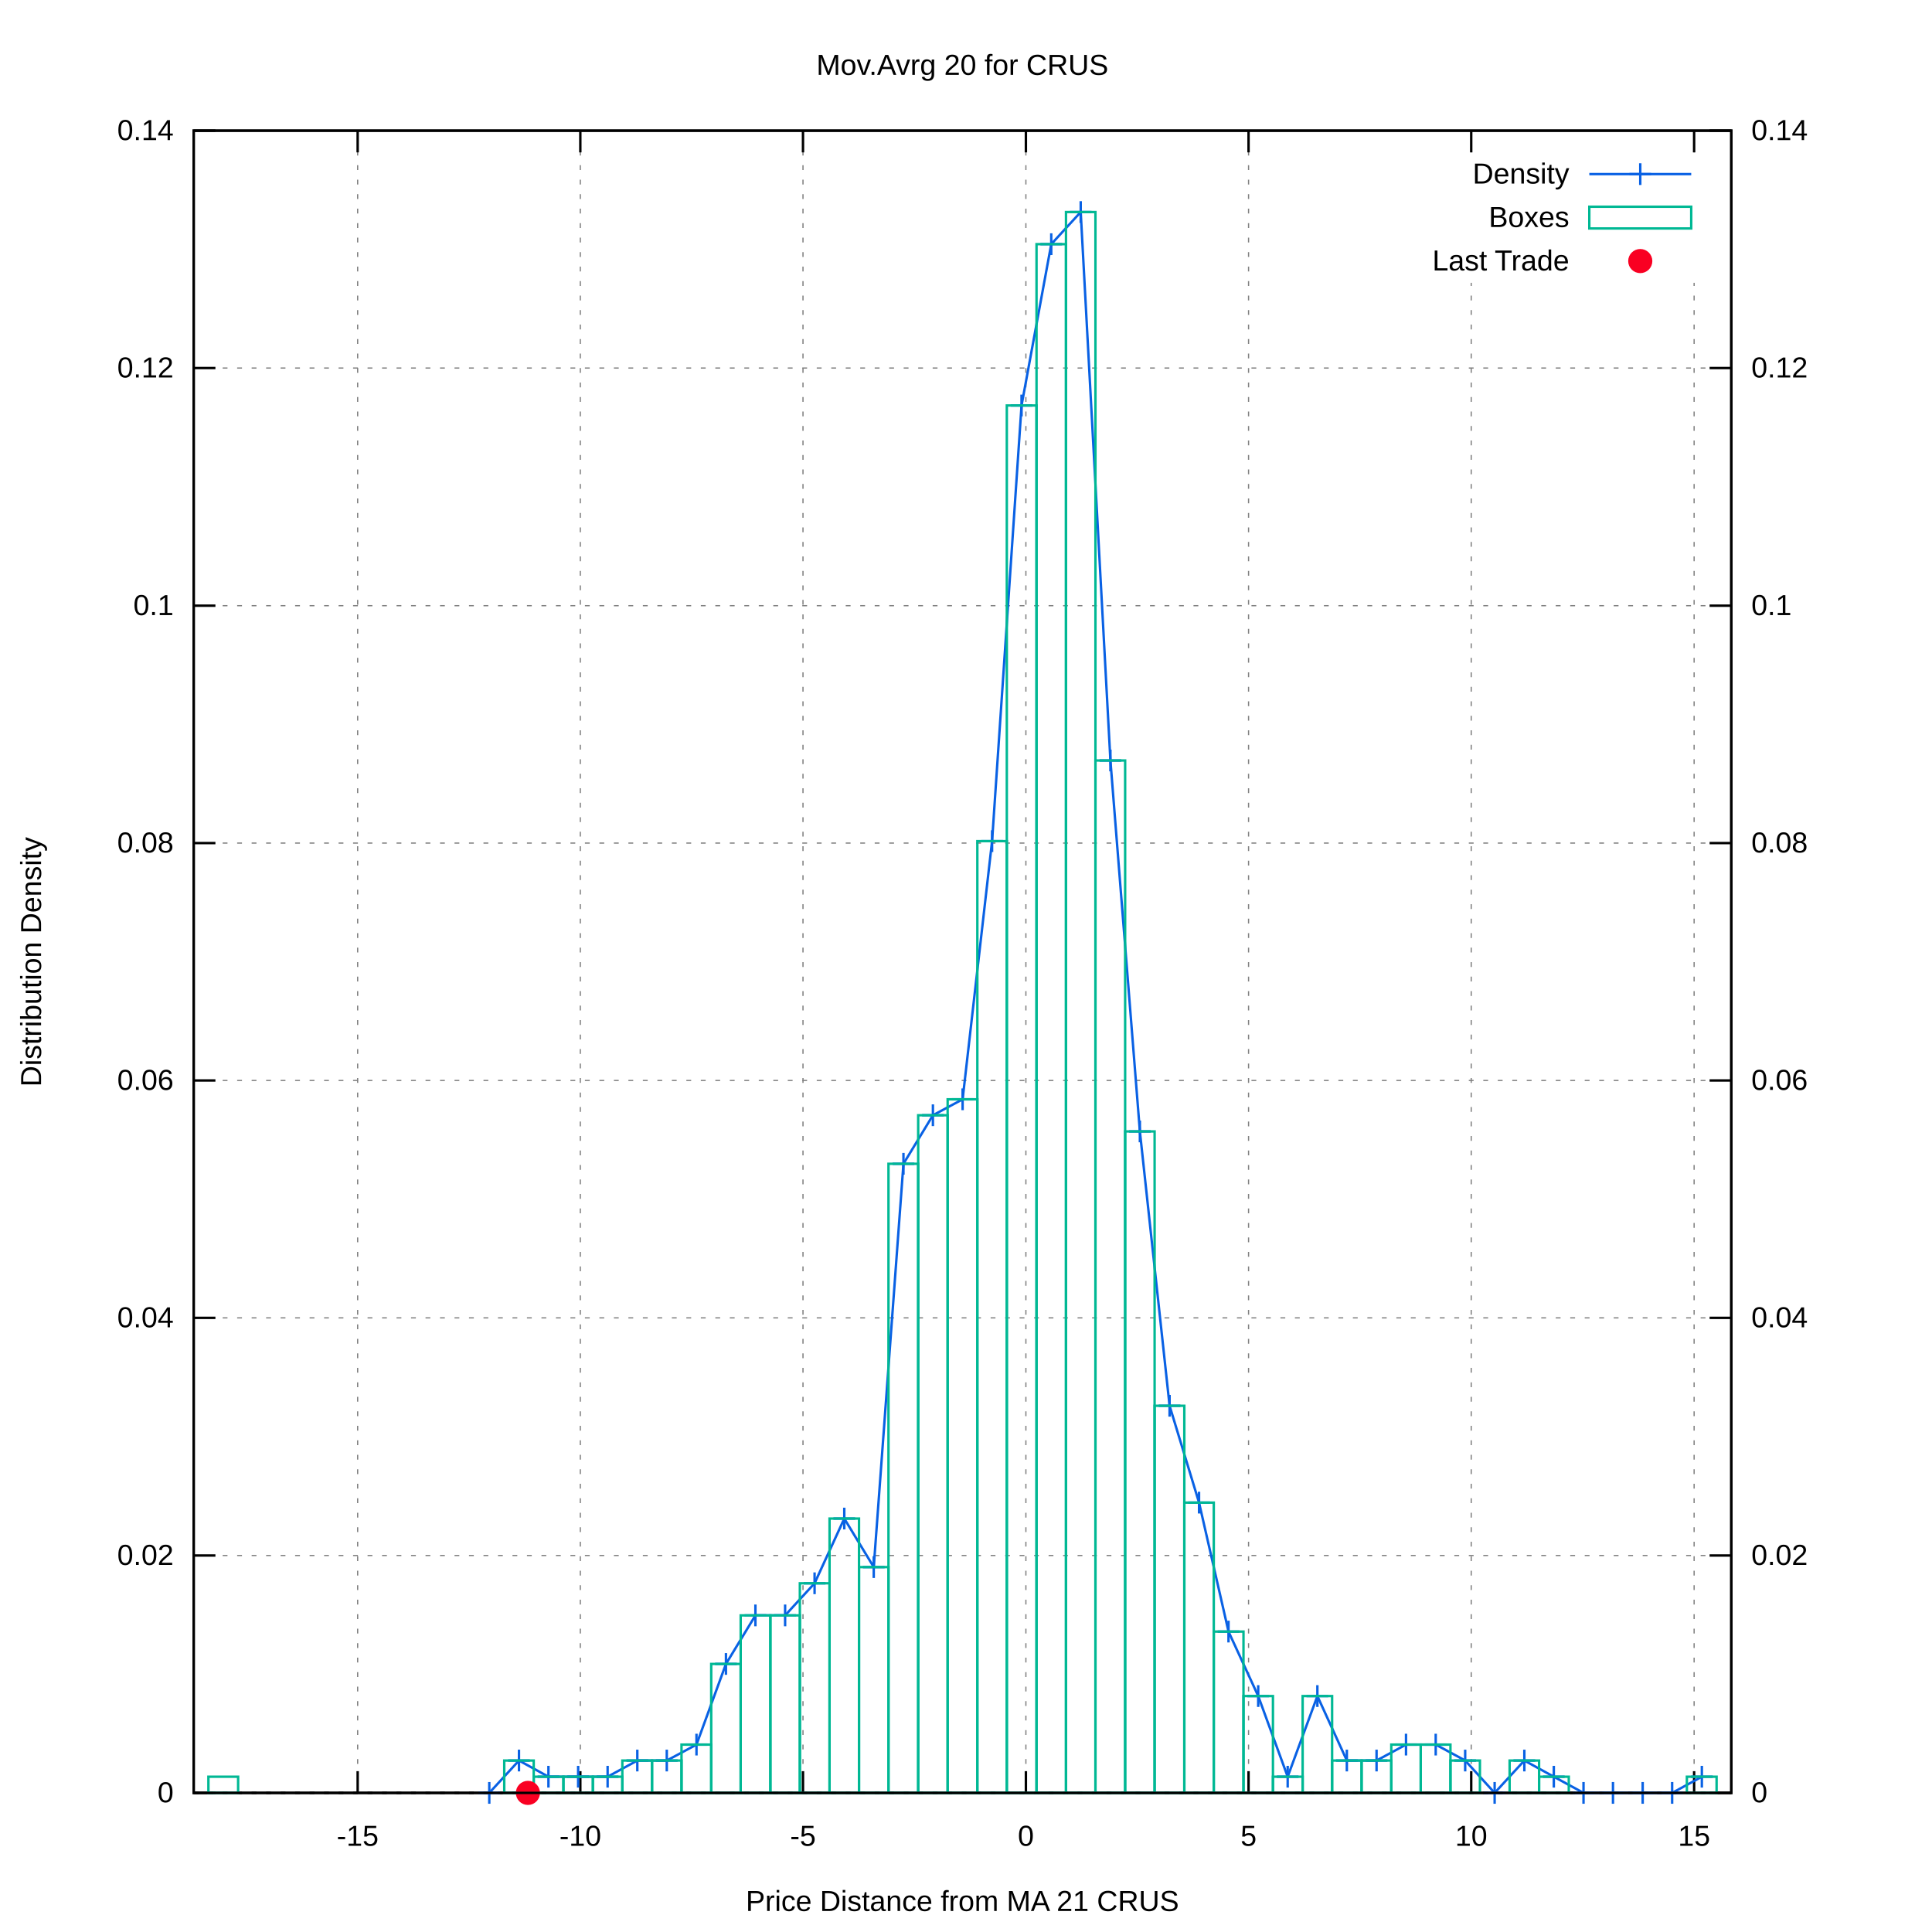
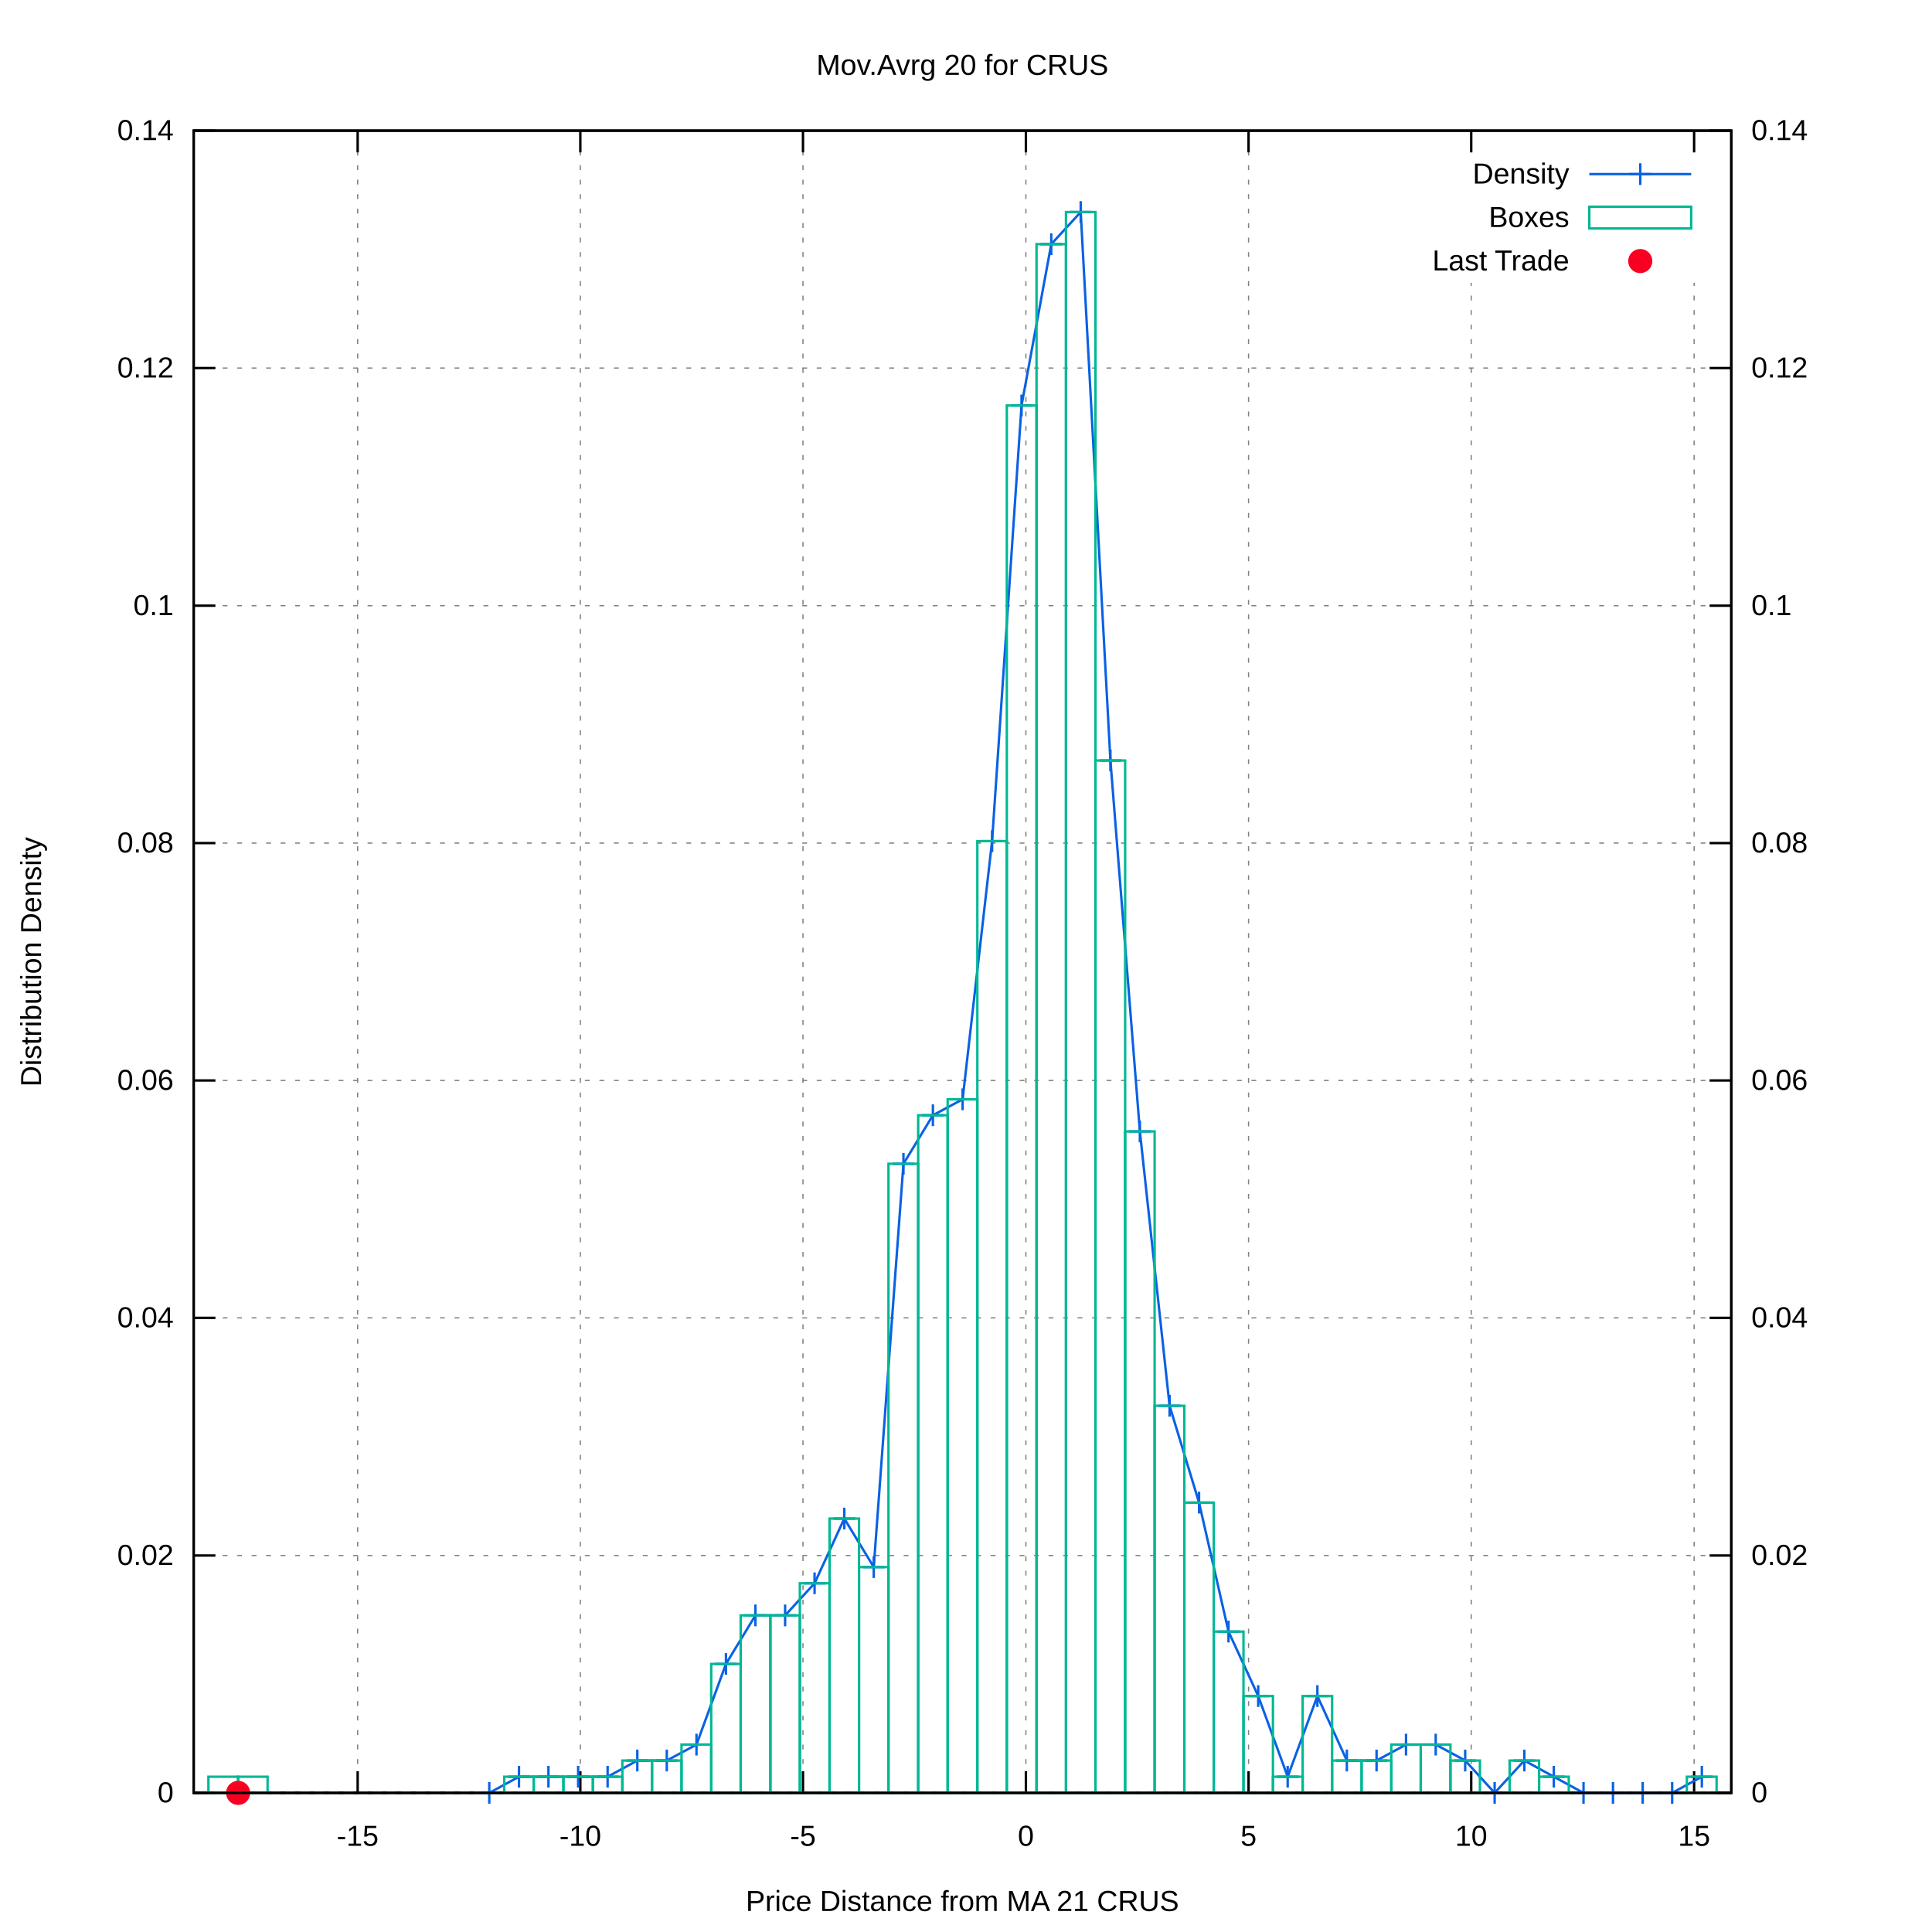
<svg xmlns="http://www.w3.org/2000/svg" xmlns:xlink="http://www.w3.org/1999/xlink" viewBox="0 0 800 800">
  <g id="gnuplot_canvas">
    <rect x="0" y="0" width="800" height="800" fill="#ffffff" />
    <defs>
      <circle id="gpDot" r="0.5" stroke-width="0.5" />
      <path id="gpPt0" stroke-width="0.222" stroke="currentColor" d="M-1,0 h2 M0,-1 v2" />
      <path id="gpPt1" stroke-width="0.222" stroke="currentColor" d="M-1,-1 L1,1 M1,-1 L-1,1" />
      <path id="gpPt2" stroke-width="0.222" stroke="currentColor" d="M-1,0 L1,0 M0,-1 L0,1 M-1,-1 L1,1 M-1,1 L1,-1" />
      <rect id="gpPt3" stroke-width="0.222" stroke="currentColor" x="-1" y="-1" width="2" height="2" />
      <rect id="gpPt4" stroke-width="0.222" stroke="currentColor" fill="currentColor" x="-1" y="-1" width="2" height="2" />
      <circle id="gpPt5" stroke-width="0.222" stroke="currentColor" cx="0" cy="0" r="1" />
      <use xlink:href="#gpPt5" id="gpPt6" fill="currentColor" stroke="none" />
      <path id="gpPt7" stroke-width="0.222" stroke="currentColor" d="M0,-1.33 L-1.33,0.67 L1.33,0.67 z" />
      <use xlink:href="#gpPt7" id="gpPt8" fill="currentColor" stroke="none" />
      <use xlink:href="#gpPt7" id="gpPt9" stroke="currentColor" transform="rotate(180)" />
      <use xlink:href="#gpPt9" id="gpPt10" fill="currentColor" stroke="none" />
      <use xlink:href="#gpPt3" id="gpPt11" stroke="currentColor" transform="rotate(45)" />
      <use xlink:href="#gpPt11" id="gpPt12" fill="currentColor" stroke="none" />
      <path id="gpPt13" stroke-width="0.222" stroke="currentColor" d="M0,1.330 L1.265,0.411 L0.782,-1.067 L-0.782,-1.076 L-1.265,0.411 z" />
      <use xlink:href="#gpPt13" id="gpPt14" fill="currentColor" stroke="none" />
      <filter id="textbox" filterUnits="objectBoundingBox" x="0" y="0" height="1" width="1">
        <feFlood flood-color="#FFFFFF" flood-opacity="1" result="bgnd" />
        <feComposite in="SourceGraphic" in2="bgnd" operator="atop" />
      </filter>
      <filter id="greybox" filterUnits="objectBoundingBox" x="0" y="0" height="1" width="1">
        <feFlood flood-color="lightgrey" flood-opacity="1" result="grey" />
        <feComposite in="SourceGraphic" in2="grey" operator="atop" />
      </filter>
    </defs>
    <g fill="none" color="#FFFFFF" stroke="black" stroke-width="1.00" stroke-linecap="butt" stroke-linejoin="miter">
</g>
    <g fill="none" color="black" stroke="currentColor" stroke-width="1.00" stroke-linecap="butt" stroke-linejoin="miter">
</g>
    <g fill="none" color="black" stroke="black" stroke-width="0.50" stroke-linecap="butt" stroke-linejoin="miter">
</g>
    <g fill="none" color="gray" stroke="currentColor" stroke-width="0.50" stroke-linecap="butt" stroke-linejoin="miter">
      <path stroke="gray" stroke-dasharray="2,4" class="gridline" d="M80.2,742.4 L716.9,742.4  " />
    </g>
    <g fill="none" color="gray" stroke="gray" stroke-width="1.00" stroke-linecap="butt" stroke-linejoin="miter">
</g>
    <g fill="none" color="black" stroke="currentColor" stroke-width="1.00" stroke-linecap="butt" stroke-linejoin="miter">
      <path stroke="black" d="M80.2,742.4 L89.2,742.4  " />
      <g transform="translate(71.9,746.3)" stroke="none" fill="black" font-family="arial" font-size="12.00" text-anchor="end">
        <text>
          <tspan font-family="arial"> 0</tspan>
        </text>
      </g>
    </g>
    <g fill="none" color="black" stroke="currentColor" stroke-width="1.00" stroke-linecap="butt" stroke-linejoin="miter">
</g>
    <g fill="none" color="black" stroke="black" stroke-width="0.50" stroke-linecap="butt" stroke-linejoin="miter">
</g>
    <g fill="none" color="gray" stroke="currentColor" stroke-width="0.50" stroke-linecap="butt" stroke-linejoin="miter">
      <path stroke="gray" stroke-dasharray="2,4" class="gridline" d="M80.2,644.1 L716.9,644.1  " />
    </g>
    <g fill="none" color="gray" stroke="gray" stroke-width="1.00" stroke-linecap="butt" stroke-linejoin="miter">
</g>
    <g fill="none" color="black" stroke="currentColor" stroke-width="1.00" stroke-linecap="butt" stroke-linejoin="miter">
      <path stroke="black" d="M80.2,644.1 L89.2,644.1  " />
      <g transform="translate(71.9,648.0)" stroke="none" fill="black" font-family="arial" font-size="12.00" text-anchor="end">
        <text>
          <tspan font-family="arial"> 0.02</tspan>
        </text>
      </g>
    </g>
    <g fill="none" color="black" stroke="currentColor" stroke-width="1.00" stroke-linecap="butt" stroke-linejoin="miter">
</g>
    <g fill="none" color="black" stroke="black" stroke-width="0.50" stroke-linecap="butt" stroke-linejoin="miter">
</g>
    <g fill="none" color="gray" stroke="currentColor" stroke-width="0.50" stroke-linecap="butt" stroke-linejoin="miter">
      <path stroke="gray" stroke-dasharray="2,4" class="gridline" d="M80.2,545.7 L716.9,545.7  " />
    </g>
    <g fill="none" color="gray" stroke="gray" stroke-width="1.00" stroke-linecap="butt" stroke-linejoin="miter">
</g>
    <g fill="none" color="black" stroke="currentColor" stroke-width="1.00" stroke-linecap="butt" stroke-linejoin="miter">
      <path stroke="black" d="M80.2,545.7 L89.2,545.7  " />
      <g transform="translate(71.9,549.6)" stroke="none" fill="black" font-family="arial" font-size="12.00" text-anchor="end">
        <text>
          <tspan font-family="arial"> 0.04</tspan>
        </text>
      </g>
    </g>
    <g fill="none" color="black" stroke="currentColor" stroke-width="1.00" stroke-linecap="butt" stroke-linejoin="miter">
</g>
    <g fill="none" color="black" stroke="black" stroke-width="0.50" stroke-linecap="butt" stroke-linejoin="miter">
</g>
    <g fill="none" color="gray" stroke="currentColor" stroke-width="0.50" stroke-linecap="butt" stroke-linejoin="miter">
      <path stroke="gray" stroke-dasharray="2,4" class="gridline" d="M80.2,447.4 L716.9,447.4  " />
    </g>
    <g fill="none" color="gray" stroke="gray" stroke-width="1.00" stroke-linecap="butt" stroke-linejoin="miter">
</g>
    <g fill="none" color="black" stroke="currentColor" stroke-width="1.00" stroke-linecap="butt" stroke-linejoin="miter">
      <path stroke="black" d="M80.2,447.4 L89.2,447.4  " />
      <g transform="translate(71.9,451.3)" stroke="none" fill="black" font-family="arial" font-size="12.00" text-anchor="end">
        <text>
          <tspan font-family="arial"> 0.06</tspan>
        </text>
      </g>
    </g>
    <g fill="none" color="black" stroke="currentColor" stroke-width="1.00" stroke-linecap="butt" stroke-linejoin="miter">
</g>
    <g fill="none" color="black" stroke="black" stroke-width="0.50" stroke-linecap="butt" stroke-linejoin="miter">
</g>
    <g fill="none" color="gray" stroke="currentColor" stroke-width="0.50" stroke-linecap="butt" stroke-linejoin="miter">
      <path stroke="gray" stroke-dasharray="2,4" class="gridline" d="M80.2,349.1 L716.9,349.1  " />
    </g>
    <g fill="none" color="gray" stroke="gray" stroke-width="1.00" stroke-linecap="butt" stroke-linejoin="miter">
</g>
    <g fill="none" color="black" stroke="currentColor" stroke-width="1.00" stroke-linecap="butt" stroke-linejoin="miter">
      <path stroke="black" d="M80.2,349.1 L89.2,349.1  " />
      <g transform="translate(71.9,353.0)" stroke="none" fill="black" font-family="arial" font-size="12.00" text-anchor="end">
        <text>
          <tspan font-family="arial"> 0.08</tspan>
        </text>
      </g>
    </g>
    <g fill="none" color="black" stroke="currentColor" stroke-width="1.00" stroke-linecap="butt" stroke-linejoin="miter">
</g>
    <g fill="none" color="black" stroke="black" stroke-width="0.50" stroke-linecap="butt" stroke-linejoin="miter">
</g>
    <g fill="none" color="gray" stroke="currentColor" stroke-width="0.50" stroke-linecap="butt" stroke-linejoin="miter">
      <path stroke="gray" stroke-dasharray="2,4" class="gridline" d="M80.2,250.8 L716.9,250.8  " />
    </g>
    <g fill="none" color="gray" stroke="gray" stroke-width="1.00" stroke-linecap="butt" stroke-linejoin="miter">
</g>
    <g fill="none" color="black" stroke="currentColor" stroke-width="1.00" stroke-linecap="butt" stroke-linejoin="miter">
      <path stroke="black" d="M80.2,250.8 L89.2,250.8  " />
      <g transform="translate(71.9,254.7)" stroke="none" fill="black" font-family="arial" font-size="12.00" text-anchor="end">
        <text>
          <tspan font-family="arial"> 0.1</tspan>
        </text>
      </g>
    </g>
    <g fill="none" color="black" stroke="currentColor" stroke-width="1.00" stroke-linecap="butt" stroke-linejoin="miter">
</g>
    <g fill="none" color="black" stroke="black" stroke-width="0.50" stroke-linecap="butt" stroke-linejoin="miter">
</g>
    <g fill="none" color="gray" stroke="currentColor" stroke-width="0.50" stroke-linecap="butt" stroke-linejoin="miter">
      <path stroke="gray" stroke-dasharray="2,4" class="gridline" d="M80.2,152.4 L716.9,152.4  " />
    </g>
    <g fill="none" color="gray" stroke="gray" stroke-width="1.00" stroke-linecap="butt" stroke-linejoin="miter">
</g>
    <g fill="none" color="black" stroke="currentColor" stroke-width="1.00" stroke-linecap="butt" stroke-linejoin="miter">
      <path stroke="black" d="M80.2,152.4 L89.2,152.4  " />
      <g transform="translate(71.9,156.3)" stroke="none" fill="black" font-family="arial" font-size="12.00" text-anchor="end">
        <text>
          <tspan font-family="arial"> 0.12</tspan>
        </text>
      </g>
    </g>
    <g fill="none" color="black" stroke="currentColor" stroke-width="1.00" stroke-linecap="butt" stroke-linejoin="miter">
</g>
    <g fill="none" color="black" stroke="black" stroke-width="0.50" stroke-linecap="butt" stroke-linejoin="miter">
</g>
    <g fill="none" color="gray" stroke="currentColor" stroke-width="0.50" stroke-linecap="butt" stroke-linejoin="miter">
      <path stroke="gray" stroke-dasharray="2,4" class="gridline" d="M80.2,54.1 L716.9,54.1  " />
    </g>
    <g fill="none" color="gray" stroke="gray" stroke-width="1.00" stroke-linecap="butt" stroke-linejoin="miter">
</g>
    <g fill="none" color="black" stroke="currentColor" stroke-width="1.00" stroke-linecap="butt" stroke-linejoin="miter">
      <path stroke="black" d="M80.2,54.1 L89.2,54.1  " />
      <g transform="translate(71.9,58.0)" stroke="none" fill="black" font-family="arial" font-size="12.00" text-anchor="end">
        <text>
          <tspan font-family="arial"> 0.14</tspan>
        </text>
      </g>
    </g>
    <g fill="none" color="black" stroke="currentColor" stroke-width="1.00" stroke-linecap="butt" stroke-linejoin="miter">
</g>
    <g fill="none" color="black" stroke="black" stroke-width="0.50" stroke-linecap="butt" stroke-linejoin="miter">
</g>
    <g fill="none" color="gray" stroke="currentColor" stroke-width="0.50" stroke-linecap="butt" stroke-linejoin="miter">
      <path stroke="gray" stroke-dasharray="2,4" class="gridline" d="M148.1,742.4 L148.1,54.1  " />
    </g>
    <g fill="none" color="gray" stroke="gray" stroke-width="1.00" stroke-linecap="butt" stroke-linejoin="miter">
</g>
    <g fill="none" color="black" stroke="currentColor" stroke-width="1.00" stroke-linecap="butt" stroke-linejoin="miter">
      <path stroke="black" d="M148.1,742.4 L148.1,733.4 M148.1,54.1 L148.1,63.1  " />
      <g transform="translate(148.1,764.3)" stroke="none" fill="black" font-family="arial" font-size="12.00" text-anchor="middle">
        <text>
          <tspan font-family="arial">-15</tspan>
        </text>
      </g>
    </g>
    <g fill="none" color="black" stroke="currentColor" stroke-width="1.00" stroke-linecap="butt" stroke-linejoin="miter">
</g>
    <g fill="none" color="black" stroke="black" stroke-width="0.50" stroke-linecap="butt" stroke-linejoin="miter">
</g>
    <g fill="none" color="gray" stroke="currentColor" stroke-width="0.50" stroke-linecap="butt" stroke-linejoin="miter">
      <path stroke="gray" stroke-dasharray="2,4" class="gridline" d="M240.3,742.4 L240.3,54.1  " />
    </g>
    <g fill="none" color="gray" stroke="gray" stroke-width="1.00" stroke-linecap="butt" stroke-linejoin="miter">
</g>
    <g fill="none" color="black" stroke="currentColor" stroke-width="1.00" stroke-linecap="butt" stroke-linejoin="miter">
      <path stroke="black" d="M240.3,742.4 L240.3,733.4 M240.3,54.1 L240.3,63.1  " />
      <g transform="translate(240.3,764.3)" stroke="none" fill="black" font-family="arial" font-size="12.00" text-anchor="middle">
        <text>
          <tspan font-family="arial">-10</tspan>
        </text>
      </g>
    </g>
    <g fill="none" color="black" stroke="currentColor" stroke-width="1.00" stroke-linecap="butt" stroke-linejoin="miter">
</g>
    <g fill="none" color="black" stroke="black" stroke-width="0.50" stroke-linecap="butt" stroke-linejoin="miter">
</g>
    <g fill="none" color="gray" stroke="currentColor" stroke-width="0.50" stroke-linecap="butt" stroke-linejoin="miter">
      <path stroke="gray" stroke-dasharray="2,4" class="gridline" d="M332.5,742.4 L332.5,54.1  " />
    </g>
    <g fill="none" color="gray" stroke="gray" stroke-width="1.00" stroke-linecap="butt" stroke-linejoin="miter">
</g>
    <g fill="none" color="black" stroke="currentColor" stroke-width="1.00" stroke-linecap="butt" stroke-linejoin="miter">
      <path stroke="black" d="M332.5,742.4 L332.5,733.4 M332.5,54.1 L332.5,63.1  " />
      <g transform="translate(332.5,764.3)" stroke="none" fill="black" font-family="arial" font-size="12.00" text-anchor="middle">
        <text>
          <tspan font-family="arial">-5</tspan>
        </text>
      </g>
    </g>
    <g fill="none" color="black" stroke="currentColor" stroke-width="1.00" stroke-linecap="butt" stroke-linejoin="miter">
</g>
    <g fill="none" color="black" stroke="black" stroke-width="0.50" stroke-linecap="butt" stroke-linejoin="miter">
</g>
    <g fill="none" color="gray" stroke="currentColor" stroke-width="0.50" stroke-linecap="butt" stroke-linejoin="miter">
      <path stroke="gray" stroke-dasharray="2,4" class="gridline" d="M424.8,742.4 L424.8,54.1  " />
    </g>
    <g fill="none" color="gray" stroke="gray" stroke-width="1.00" stroke-linecap="butt" stroke-linejoin="miter">
</g>
    <g fill="none" color="black" stroke="currentColor" stroke-width="1.00" stroke-linecap="butt" stroke-linejoin="miter">
      <path stroke="black" d="M424.8,742.4 L424.8,733.4 M424.8,54.1 L424.8,63.1  " />
      <g transform="translate(424.8,764.3)" stroke="none" fill="black" font-family="arial" font-size="12.00" text-anchor="middle">
        <text>
          <tspan font-family="arial"> 0</tspan>
        </text>
      </g>
    </g>
    <g fill="none" color="black" stroke="currentColor" stroke-width="1.00" stroke-linecap="butt" stroke-linejoin="miter">
</g>
    <g fill="none" color="black" stroke="black" stroke-width="0.50" stroke-linecap="butt" stroke-linejoin="miter">
</g>
    <g fill="none" color="gray" stroke="currentColor" stroke-width="0.50" stroke-linecap="butt" stroke-linejoin="miter">
      <path stroke="gray" stroke-dasharray="2,4" class="gridline" d="M517.0,742.4 L517.0,54.1  " />
    </g>
    <g fill="none" color="gray" stroke="gray" stroke-width="1.00" stroke-linecap="butt" stroke-linejoin="miter">
</g>
    <g fill="none" color="black" stroke="currentColor" stroke-width="1.00" stroke-linecap="butt" stroke-linejoin="miter">
      <path stroke="black" d="M517.0,742.4 L517.0,733.4 M517.0,54.1 L517.0,63.1  " />
      <g transform="translate(517.0,764.3)" stroke="none" fill="black" font-family="arial" font-size="12.00" text-anchor="middle">
        <text>
          <tspan font-family="arial"> 5</tspan>
        </text>
      </g>
    </g>
    <g fill="none" color="black" stroke="currentColor" stroke-width="1.00" stroke-linecap="butt" stroke-linejoin="miter">
</g>
    <g fill="none" color="black" stroke="black" stroke-width="0.50" stroke-linecap="butt" stroke-linejoin="miter">
</g>
    <g fill="none" color="gray" stroke="currentColor" stroke-width="0.50" stroke-linecap="butt" stroke-linejoin="miter">
      <path stroke="gray" stroke-dasharray="2,4" class="gridline" d="M609.2,742.4 L609.2,117.1 M609.2,63.1 L609.2,54.1  " />
    </g>
    <g fill="none" color="gray" stroke="gray" stroke-width="1.00" stroke-linecap="butt" stroke-linejoin="miter">
</g>
    <g fill="none" color="black" stroke="currentColor" stroke-width="1.00" stroke-linecap="butt" stroke-linejoin="miter">
      <path stroke="black" d="M609.2,742.4 L609.2,733.4 M609.2,54.1 L609.2,63.1  " />
      <g transform="translate(609.2,764.3)" stroke="none" fill="black" font-family="arial" font-size="12.00" text-anchor="middle">
        <text>
          <tspan font-family="arial"> 10</tspan>
        </text>
      </g>
    </g>
    <g fill="none" color="black" stroke="currentColor" stroke-width="1.00" stroke-linecap="butt" stroke-linejoin="miter">
</g>
    <g fill="none" color="black" stroke="black" stroke-width="0.50" stroke-linecap="butt" stroke-linejoin="miter">
</g>
    <g fill="none" color="gray" stroke="currentColor" stroke-width="0.50" stroke-linecap="butt" stroke-linejoin="miter">
      <path stroke="gray" stroke-dasharray="2,4" class="gridline" d="M701.5,742.4 L701.5,117.1 M701.5,63.1 L701.5,54.1  " />
    </g>
    <g fill="none" color="gray" stroke="gray" stroke-width="1.00" stroke-linecap="butt" stroke-linejoin="miter">
</g>
    <g fill="none" color="black" stroke="currentColor" stroke-width="1.00" stroke-linecap="butt" stroke-linejoin="miter">
      <path stroke="black" d="M701.5,742.4 L701.5,733.4 M701.5,54.1 L701.5,63.1  " />
      <g transform="translate(701.5,764.3)" stroke="none" fill="black" font-family="arial" font-size="12.00" text-anchor="middle">
        <text>
          <tspan font-family="arial"> 15</tspan>
        </text>
      </g>
    </g>
    <g fill="none" color="black" stroke="currentColor" stroke-width="1.00" stroke-linecap="butt" stroke-linejoin="miter">
      <path stroke="black" d="M716.9,742.4 L707.9,742.4  " />
      <g transform="translate(725.2,746.3)" stroke="none" fill="black" font-family="arial" font-size="12.00" text-anchor="start">
        <text>
          <tspan font-family="arial"> 0</tspan>
        </text>
      </g>
    </g>
    <g fill="none" color="black" stroke="currentColor" stroke-width="1.00" stroke-linecap="butt" stroke-linejoin="miter">
      <path stroke="black" d="M716.9,644.1 L707.9,644.1  " />
      <g transform="translate(725.2,648.0)" stroke="none" fill="black" font-family="arial" font-size="12.00" text-anchor="start">
        <text>
          <tspan font-family="arial"> 0.02</tspan>
        </text>
      </g>
    </g>
    <g fill="none" color="black" stroke="currentColor" stroke-width="1.00" stroke-linecap="butt" stroke-linejoin="miter">
      <path stroke="black" d="M716.9,545.7 L707.9,545.7  " />
      <g transform="translate(725.2,549.6)" stroke="none" fill="black" font-family="arial" font-size="12.00" text-anchor="start">
        <text>
          <tspan font-family="arial"> 0.04</tspan>
        </text>
      </g>
    </g>
    <g fill="none" color="black" stroke="currentColor" stroke-width="1.00" stroke-linecap="butt" stroke-linejoin="miter">
      <path stroke="black" d="M716.9,447.4 L707.9,447.4  " />
      <g transform="translate(725.2,451.3)" stroke="none" fill="black" font-family="arial" font-size="12.00" text-anchor="start">
        <text>
          <tspan font-family="arial"> 0.06</tspan>
        </text>
      </g>
    </g>
    <g fill="none" color="black" stroke="currentColor" stroke-width="1.00" stroke-linecap="butt" stroke-linejoin="miter">
      <path stroke="black" d="M716.9,349.1 L707.9,349.1  " />
      <g transform="translate(725.2,353.0)" stroke="none" fill="black" font-family="arial" font-size="12.00" text-anchor="start">
        <text>
          <tspan font-family="arial"> 0.08</tspan>
        </text>
      </g>
    </g>
    <g fill="none" color="black" stroke="currentColor" stroke-width="1.00" stroke-linecap="butt" stroke-linejoin="miter">
      <path stroke="black" d="M716.9,250.8 L707.9,250.8  " />
      <g transform="translate(725.2,254.7)" stroke="none" fill="black" font-family="arial" font-size="12.00" text-anchor="start">
        <text>
          <tspan font-family="arial"> 0.1</tspan>
        </text>
      </g>
    </g>
    <g fill="none" color="black" stroke="currentColor" stroke-width="1.00" stroke-linecap="butt" stroke-linejoin="miter">
      <path stroke="black" d="M716.9,152.4 L707.9,152.4  " />
      <g transform="translate(725.2,156.3)" stroke="none" fill="black" font-family="arial" font-size="12.00" text-anchor="start">
        <text>
          <tspan font-family="arial"> 0.12</tspan>
        </text>
      </g>
    </g>
    <g fill="none" color="black" stroke="currentColor" stroke-width="1.00" stroke-linecap="butt" stroke-linejoin="miter">
      <path stroke="black" d="M716.9,54.1 L707.9,54.1  " />
      <g transform="translate(725.2,58.0)" stroke="none" fill="black" font-family="arial" font-size="12.00" text-anchor="start">
        <text>
          <tspan font-family="arial"> 0.14</tspan>
        </text>
      </g>
    </g>
    <g fill="none" color="black" stroke="currentColor" stroke-width="1.00" stroke-linecap="butt" stroke-linejoin="miter">
</g>
    <g fill="none" color="gray" stroke="currentColor" stroke-width="1.00" stroke-linecap="butt" stroke-linejoin="miter">
      <path stroke="black" stroke-dasharray="2,4" d="M80.2,742.4 L716.9,742.4  " />
    </g>
    <g fill="none" color="black" stroke="currentColor" stroke-width="1.00" stroke-linecap="butt" stroke-linejoin="miter">
      <path stroke="black" d="M80.2,54.1 L80.2,742.4 L716.9,742.4 L716.9,54.1 L80.2,54.1 Z  " />
    </g>
    <g fill="none" color="black" stroke="currentColor" stroke-width="1.00" stroke-linecap="butt" stroke-linejoin="miter">
      <g transform="translate(17.0,398.3) rotate(270)" stroke="none" fill="black" font-family="arial" font-size="12.00" text-anchor="middle">
        <text>
          <tspan font-family="arial">Distribution Density</tspan>
        </text>
      </g>
    </g>
    <g fill="none" color="black" stroke="currentColor" stroke-width="1.00" stroke-linecap="butt" stroke-linejoin="miter">
      <g transform="translate(398.5,791.3)" stroke="none" fill="black" font-family="arial" font-size="12.00" text-anchor="middle">
        <text>
          <tspan font-family="arial">Price Distance from MA 21 CRUS</tspan>
        </text>
      </g>
    </g>
    <g fill="none" color="black" stroke="currentColor" stroke-width="1.00" stroke-linecap="butt" stroke-linejoin="miter">
      <g transform="translate(398.5,31.0)" stroke="none" fill="black" font-family="arial" font-size="12.00" text-anchor="middle">
        <text>
          <tspan font-family="arial">Mov.Avrg 20 for CRUS </tspan>
        </text>
      </g>
    </g>
    <g id="gnuplot_plot_1">
      <g fill="none" color="black" stroke="currentColor" stroke-width="1.00" stroke-linecap="butt" stroke-linejoin="miter">
        <g transform="translate(649.8,76.0)" stroke="none" fill="black" font-family="arial" font-size="12.00" text-anchor="end">
          <text>
            <tspan font-family="arial">Density</tspan>
          </text>
        </g>
      </g>
      <g fill="none" color="black" stroke="currentColor" stroke-width="1.00" stroke-linecap="butt" stroke-linejoin="miter">
-         <path stroke="rgb(  9,  97, 228)" d="M658.1,72.1 L700.3,72.1 M202.6,742.4 L214.9,729.0 L227.1,735.7 L239.4,735.7 L251.6,735.7 L263.9,729.0   L276.1,729.0 L288.4,722.4 L300.6,689.0 L312.8,668.9 L325.1,668.9 L337.3,655.6 L349.6,628.8 L361.8,648.9   L374.1,481.9 L386.3,461.8 L398.6,455.2 L410.8,348.3 L423.0,167.9 L435.3,101.1 L447.5,87.8 L459.8,314.9   L472.0,468.5 L484.3,582.1 L496.5,622.2 L508.7,675.6 L521.0,702.3 L533.2,735.7 L545.5,702.3 L557.7,729.0   L570.0,729.0 L582.2,722.4 L594.5,722.4 L606.7,729.0 L618.9,742.4 L631.2,729.0 L643.4,735.7 L655.7,742.4   L667.9,742.4 L680.2,742.4 L692.4,742.4 L704.7,735.7  " />
+         <path stroke="rgb(  9,  97, 228)" d="M658.1,72.1 L700.3,72.1 M202.6,742.4 L214.9,735.7 L227.1,735.7 L239.4,735.7 L251.6,735.7 L263.9,729.0   L276.1,729.0 L288.4,722.4 L300.6,689.0 L312.8,668.9 L325.1,668.9 L337.3,655.6 L349.6,628.8 L361.8,648.9   L374.1,481.9 L386.3,461.8 L398.6,455.2 L410.8,348.3 L423.0,167.9 L435.3,101.1 L447.5,87.8 L459.8,314.9   L472.0,468.5 L484.3,582.1 L496.5,622.2 L508.7,675.6 L521.0,702.3 L533.2,735.7 L545.5,702.3 L557.7,729.0   L570.0,729.0 L582.2,722.4 L594.5,722.4 L606.7,729.0 L618.9,742.4 L631.2,729.0 L643.4,735.7 L655.7,742.4   L667.9,742.4 L680.2,742.4 L692.4,742.4 L704.7,735.7  " />
        <use xlink:href="#gpPt0" transform="translate(202.6,742.4) scale(4.50)" color="rgb(  9,  97, 228)" />
-         <use xlink:href="#gpPt0" transform="translate(214.9,729.0) scale(4.50)" color="rgb(  9,  97, 228)" />
+         <use xlink:href="#gpPt0" transform="translate(214.9,735.7) scale(4.50)" color="rgb(  9,  97, 228)" />
        <use xlink:href="#gpPt0" transform="translate(227.1,735.7) scale(4.50)" color="rgb(  9,  97, 228)" />
        <use xlink:href="#gpPt0" transform="translate(239.4,735.7) scale(4.50)" color="rgb(  9,  97, 228)" />
        <use xlink:href="#gpPt0" transform="translate(251.6,735.7) scale(4.50)" color="rgb(  9,  97, 228)" />
        <use xlink:href="#gpPt0" transform="translate(263.9,729.0) scale(4.50)" color="rgb(  9,  97, 228)" />
        <use xlink:href="#gpPt0" transform="translate(276.1,729.0) scale(4.50)" color="rgb(  9,  97, 228)" />
        <use xlink:href="#gpPt0" transform="translate(288.4,722.4) scale(4.50)" color="rgb(  9,  97, 228)" />
        <use xlink:href="#gpPt0" transform="translate(300.6,689.0) scale(4.50)" color="rgb(  9,  97, 228)" />
        <use xlink:href="#gpPt0" transform="translate(312.8,668.9) scale(4.50)" color="rgb(  9,  97, 228)" />
        <use xlink:href="#gpPt0" transform="translate(325.1,668.9) scale(4.50)" color="rgb(  9,  97, 228)" />
        <use xlink:href="#gpPt0" transform="translate(337.3,655.6) scale(4.50)" color="rgb(  9,  97, 228)" />
        <use xlink:href="#gpPt0" transform="translate(349.6,628.8) scale(4.50)" color="rgb(  9,  97, 228)" />
        <use xlink:href="#gpPt0" transform="translate(361.8,648.9) scale(4.50)" color="rgb(  9,  97, 228)" />
        <use xlink:href="#gpPt0" transform="translate(374.1,481.9) scale(4.50)" color="rgb(  9,  97, 228)" />
        <use xlink:href="#gpPt0" transform="translate(386.3,461.8) scale(4.50)" color="rgb(  9,  97, 228)" />
        <use xlink:href="#gpPt0" transform="translate(398.6,455.2) scale(4.50)" color="rgb(  9,  97, 228)" />
        <use xlink:href="#gpPt0" transform="translate(410.8,348.3) scale(4.50)" color="rgb(  9,  97, 228)" />
        <use xlink:href="#gpPt0" transform="translate(423.0,167.9) scale(4.50)" color="rgb(  9,  97, 228)" />
        <use xlink:href="#gpPt0" transform="translate(435.3,101.1) scale(4.50)" color="rgb(  9,  97, 228)" />
        <use xlink:href="#gpPt0" transform="translate(447.5,87.8) scale(4.50)" color="rgb(  9,  97, 228)" />
        <use xlink:href="#gpPt0" transform="translate(459.8,314.9) scale(4.50)" color="rgb(  9,  97, 228)" />
        <use xlink:href="#gpPt0" transform="translate(472.0,468.5) scale(4.50)" color="rgb(  9,  97, 228)" />
        <use xlink:href="#gpPt0" transform="translate(484.3,582.1) scale(4.50)" color="rgb(  9,  97, 228)" />
        <use xlink:href="#gpPt0" transform="translate(496.5,622.2) scale(4.50)" color="rgb(  9,  97, 228)" />
        <use xlink:href="#gpPt0" transform="translate(508.7,675.6) scale(4.50)" color="rgb(  9,  97, 228)" />
        <use xlink:href="#gpPt0" transform="translate(521.0,702.3) scale(4.50)" color="rgb(  9,  97, 228)" />
        <use xlink:href="#gpPt0" transform="translate(533.2,735.7) scale(4.50)" color="rgb(  9,  97, 228)" />
        <use xlink:href="#gpPt0" transform="translate(545.5,702.3) scale(4.50)" color="rgb(  9,  97, 228)" />
        <use xlink:href="#gpPt0" transform="translate(557.7,729.0) scale(4.50)" color="rgb(  9,  97, 228)" />
        <use xlink:href="#gpPt0" transform="translate(570.0,729.0) scale(4.50)" color="rgb(  9,  97, 228)" />
        <use xlink:href="#gpPt0" transform="translate(582.2,722.4) scale(4.50)" color="rgb(  9,  97, 228)" />
        <use xlink:href="#gpPt0" transform="translate(594.5,722.4) scale(4.50)" color="rgb(  9,  97, 228)" />
        <use xlink:href="#gpPt0" transform="translate(606.7,729.0) scale(4.50)" color="rgb(  9,  97, 228)" />
        <use xlink:href="#gpPt0" transform="translate(618.9,742.4) scale(4.50)" color="rgb(  9,  97, 228)" />
        <use xlink:href="#gpPt0" transform="translate(631.2,729.0) scale(4.50)" color="rgb(  9,  97, 228)" />
        <use xlink:href="#gpPt0" transform="translate(643.4,735.7) scale(4.50)" color="rgb(  9,  97, 228)" />
        <use xlink:href="#gpPt0" transform="translate(655.7,742.4) scale(4.50)" color="rgb(  9,  97, 228)" />
        <use xlink:href="#gpPt0" transform="translate(667.9,742.4) scale(4.50)" color="rgb(  9,  97, 228)" />
        <use xlink:href="#gpPt0" transform="translate(680.2,742.4) scale(4.50)" color="rgb(  9,  97, 228)" />
        <use xlink:href="#gpPt0" transform="translate(692.4,742.4) scale(4.50)" color="rgb(  9,  97, 228)" />
        <use xlink:href="#gpPt0" transform="translate(704.7,735.7) scale(4.50)" color="rgb(  9,  97, 228)" />
        <use xlink:href="#gpPt0" transform="translate(679.2,72.1) scale(4.50)" color="rgb(  9,  97, 228)" />
      </g>
    </g>
    <g id="gnuplot_plot_2">
      <g fill="none" color="black" stroke="currentColor" stroke-width="1.00" stroke-linecap="butt" stroke-linejoin="miter">
        <g transform="translate(649.8,94.0)" stroke="none" fill="black" font-family="arial" font-size="12.00" text-anchor="end">
          <text>
            <tspan font-family="arial">Boxes</tspan>
          </text>
        </g>
      </g>
      <g fill="none" color="black" stroke="currentColor" stroke-width="1.00" stroke-linecap="butt" stroke-linejoin="miter">
        <path stroke="rgb(  0, 184, 148)" d="M658.1,94.6 L700.3,94.6 L700.3,85.6 L658.1,85.6 L658.1,94.6 Z  " />
        <path stroke="rgb(  0, 184, 148)" d="M86.3,742.4 L86.3,735.7 L98.6,735.7 L98.6,742.4 L86.3,742.4 Z  " />
-         <path stroke="rgb(  0, 184, 148)" d="M208.8,742.4 L208.8,729.0 L221.0,729.0 L221.0,742.4 L208.8,742.4 Z  " />
+         <path stroke="rgb(  0, 184, 148)" d="M98.6,742.4 L98.6,735.7 L110.8,735.7 L110.8,742.4 L98.6,742.4 Z  " />
+         <path stroke="rgb(  0, 184, 148)" d="M208.8,742.4 L208.8,735.7 L221.0,735.7 L221.0,742.4 L208.8,742.4 Z  " />
        <path stroke="rgb(  0, 184, 148)" d="M221.0,742.4 L221.0,735.7 L233.3,735.7 L233.3,742.4 L221.0,742.4 Z  " />
        <path stroke="rgb(  0, 184, 148)" d="M233.3,742.4 L233.3,735.7 L245.5,735.7 L245.5,742.4 L233.3,742.4 Z  " />
        <path stroke="rgb(  0, 184, 148)" d="M245.5,742.4 L245.5,735.7 L257.7,735.7 L257.7,742.4 L245.5,742.4 Z  " />
        <path stroke="rgb(  0, 184, 148)" d="M257.7,742.4 L257.7,729.0 L270.0,729.0 L270.0,742.4 L257.7,742.4 Z  " />
        <path stroke="rgb(  0, 184, 148)" d="M270.0,742.4 L270.0,729.0 L282.2,729.0 L282.2,742.4 L270.0,742.4 Z  " />
        <path stroke="rgb(  0, 184, 148)" d="M282.2,742.4 L282.2,722.4 L294.5,722.4 L294.5,742.4 L282.2,742.4 Z  " />
        <path stroke="rgb(  0, 184, 148)" d="M294.5,742.4 L294.5,689.0 L306.7,689.0 L306.7,742.4 L294.5,742.4 Z  " />
        <path stroke="rgb(  0, 184, 148)" d="M306.7,742.4 L306.7,668.9 L319.0,668.9 L319.0,742.4 L306.7,742.4 Z  " />
        <path stroke="rgb(  0, 184, 148)" d="M319.0,742.4 L319.0,668.9 L331.2,668.9 L331.2,742.4 L319.0,742.4 Z  " />
        <path stroke="rgb(  0, 184, 148)" d="M331.2,742.4 L331.2,655.6 L343.5,655.6 L343.5,742.4 L331.2,742.4 Z  " />
        <path stroke="rgb(  0, 184, 148)" d="M343.5,742.4 L343.5,628.8 L355.7,628.8 L355.7,742.4 L343.5,742.4 Z  " />
        <path stroke="rgb(  0, 184, 148)" d="M355.7,742.4 L355.7,648.9 L367.9,648.9 L367.9,742.4 L355.7,742.4 Z  " />
        <path stroke="rgb(  0, 184, 148)" d="M367.9,742.4 L367.9,481.9 L380.2,481.9 L380.2,742.4 L367.9,742.4 Z  " />
        <path stroke="rgb(  0, 184, 148)" d="M380.2,742.4 L380.2,461.8 L392.4,461.8 L392.4,742.4 L380.2,742.4 Z  " />
        <path stroke="rgb(  0, 184, 148)" d="M392.4,742.4 L392.4,455.2 L404.7,455.2 L404.7,742.4 L392.4,742.4 Z  " />
        <path stroke="rgb(  0, 184, 148)" d="M404.7,742.4 L404.7,348.3 L416.9,348.3 L416.9,742.4 L404.7,742.4 Z  " />
        <path stroke="rgb(  0, 184, 148)" d="M416.9,742.4 L416.9,167.9 L429.2,167.9 L429.2,742.4 L416.9,742.4 Z  " />
        <path stroke="rgb(  0, 184, 148)" d="M429.2,742.4 L429.2,101.1 L441.4,101.1 L441.4,742.4 L429.2,742.4 Z  " />
        <path stroke="rgb(  0, 184, 148)" d="M441.4,742.4 L441.4,87.8 L453.6,87.8 L453.6,742.4 L441.4,742.4 Z  " />
        <path stroke="rgb(  0, 184, 148)" d="M453.6,742.4 L453.6,314.9 L465.9,314.9 L465.9,742.4 L453.6,742.4 Z  " />
        <path stroke="rgb(  0, 184, 148)" d="M465.9,742.4 L465.9,468.5 L478.1,468.5 L478.1,742.4 L465.9,742.4 Z  " />
        <path stroke="rgb(  0, 184, 148)" d="M478.1,742.4 L478.1,582.1 L490.4,582.1 L490.4,742.4 L478.1,742.4 Z  " />
        <path stroke="rgb(  0, 184, 148)" d="M490.4,742.4 L490.4,622.2 L502.6,622.2 L502.6,742.4 L490.4,742.4 Z  " />
        <path stroke="rgb(  0, 184, 148)" d="M502.6,742.4 L502.6,675.6 L514.9,675.6 L514.9,742.4 L502.6,742.4 Z  " />
        <path stroke="rgb(  0, 184, 148)" d="M514.9,742.4 L514.9,702.3 L527.1,702.3 L527.1,742.4 L514.9,742.4 Z  " />
        <path stroke="rgb(  0, 184, 148)" d="M527.1,742.4 L527.1,735.7 L539.4,735.7 L539.4,742.4 L527.1,742.4 Z  " />
        <path stroke="rgb(  0, 184, 148)" d="M539.4,742.4 L539.4,702.3 L551.6,702.3 L551.6,742.4 L539.4,742.4 Z  " />
        <path stroke="rgb(  0, 184, 148)" d="M551.6,742.4 L551.6,729.0 L563.8,729.0 L563.8,742.4 L551.6,742.4 Z  " />
        <path stroke="rgb(  0, 184, 148)" d="M563.8,742.4 L563.8,729.0 L576.1,729.0 L576.1,742.4 L563.8,742.4 Z  " />
        <path stroke="rgb(  0, 184, 148)" d="M576.1,742.4 L576.1,722.4 L588.3,722.4 L588.3,742.4 L576.1,742.4 Z  " />
        <path stroke="rgb(  0, 184, 148)" d="M588.3,742.4 L588.3,722.4 L600.6,722.4 L600.6,742.4 L588.3,742.4 Z  " />
        <path stroke="rgb(  0, 184, 148)" d="M600.6,742.4 L600.6,729.0 L612.8,729.0 L612.8,742.4 L600.6,742.4 Z  " />
        <path stroke="rgb(  0, 184, 148)" d="M625.1,742.4 L625.1,729.0 L637.3,729.0 L637.3,742.4 L625.1,742.4 Z  " />
        <path stroke="rgb(  0, 184, 148)" d="M637.3,742.4 L637.3,735.7 L649.6,735.7 L649.6,742.4 L637.3,742.4 Z  " />
        <path stroke="rgb(  0, 184, 148)" d="M698.5,742.4 L698.5,735.7 L710.8,735.7 L710.8,742.4 L698.5,742.4 Z  " />
      </g>
    </g>
    <g id="gnuplot_plot_3">
      <g fill="none" color="black" stroke="currentColor" stroke-width="1.00" stroke-linecap="butt" stroke-linejoin="miter">
        <g transform="translate(649.8,112.0)" stroke="none" fill="black" font-family="arial" font-size="12.00" text-anchor="end">
          <text>
            <tspan font-family="arial">Last Trade</tspan>
          </text>
        </g>
      </g>
      <g fill="none" color="black" stroke="currentColor" stroke-width="1.00" stroke-linecap="butt" stroke-linejoin="miter">
-         <use xlink:href="#gpPt6" transform="translate(218.6,742.4) scale(4.50)" color="rgb(249,   0,  34)" />
+         <use xlink:href="#gpPt6" transform="translate(98.6,742.4) scale(4.50)" color="rgb(249,   0,  34)" />
        <use xlink:href="#gpPt6" transform="translate(679.2,108.1) scale(4.50)" color="rgb(249,   0,  34)" />
      </g>
    </g>
    <g fill="none" color="#FFFFFF" stroke="rgb(249,   0,  34)" stroke-width="2.00" stroke-linecap="butt" stroke-linejoin="miter">
</g>
    <g fill="none" color="black" stroke="currentColor" stroke-width="2.00" stroke-linecap="butt" stroke-linejoin="miter">
</g>
    <g fill="none" color="black" stroke="black" stroke-width="1.00" stroke-linecap="butt" stroke-linejoin="miter">
</g>
    <g fill="none" color="black" stroke="currentColor" stroke-width="1.00" stroke-linecap="butt" stroke-linejoin="miter">
      <path stroke="black" d="M80.2,54.1 L80.2,742.4 L716.9,742.4 L716.9,54.1 L80.2,54.1 Z  " />
    </g>
    <g fill="none" color="black" stroke="currentColor" stroke-width="1.00" stroke-linecap="butt" stroke-linejoin="miter">
</g>
  </g>
</svg>
